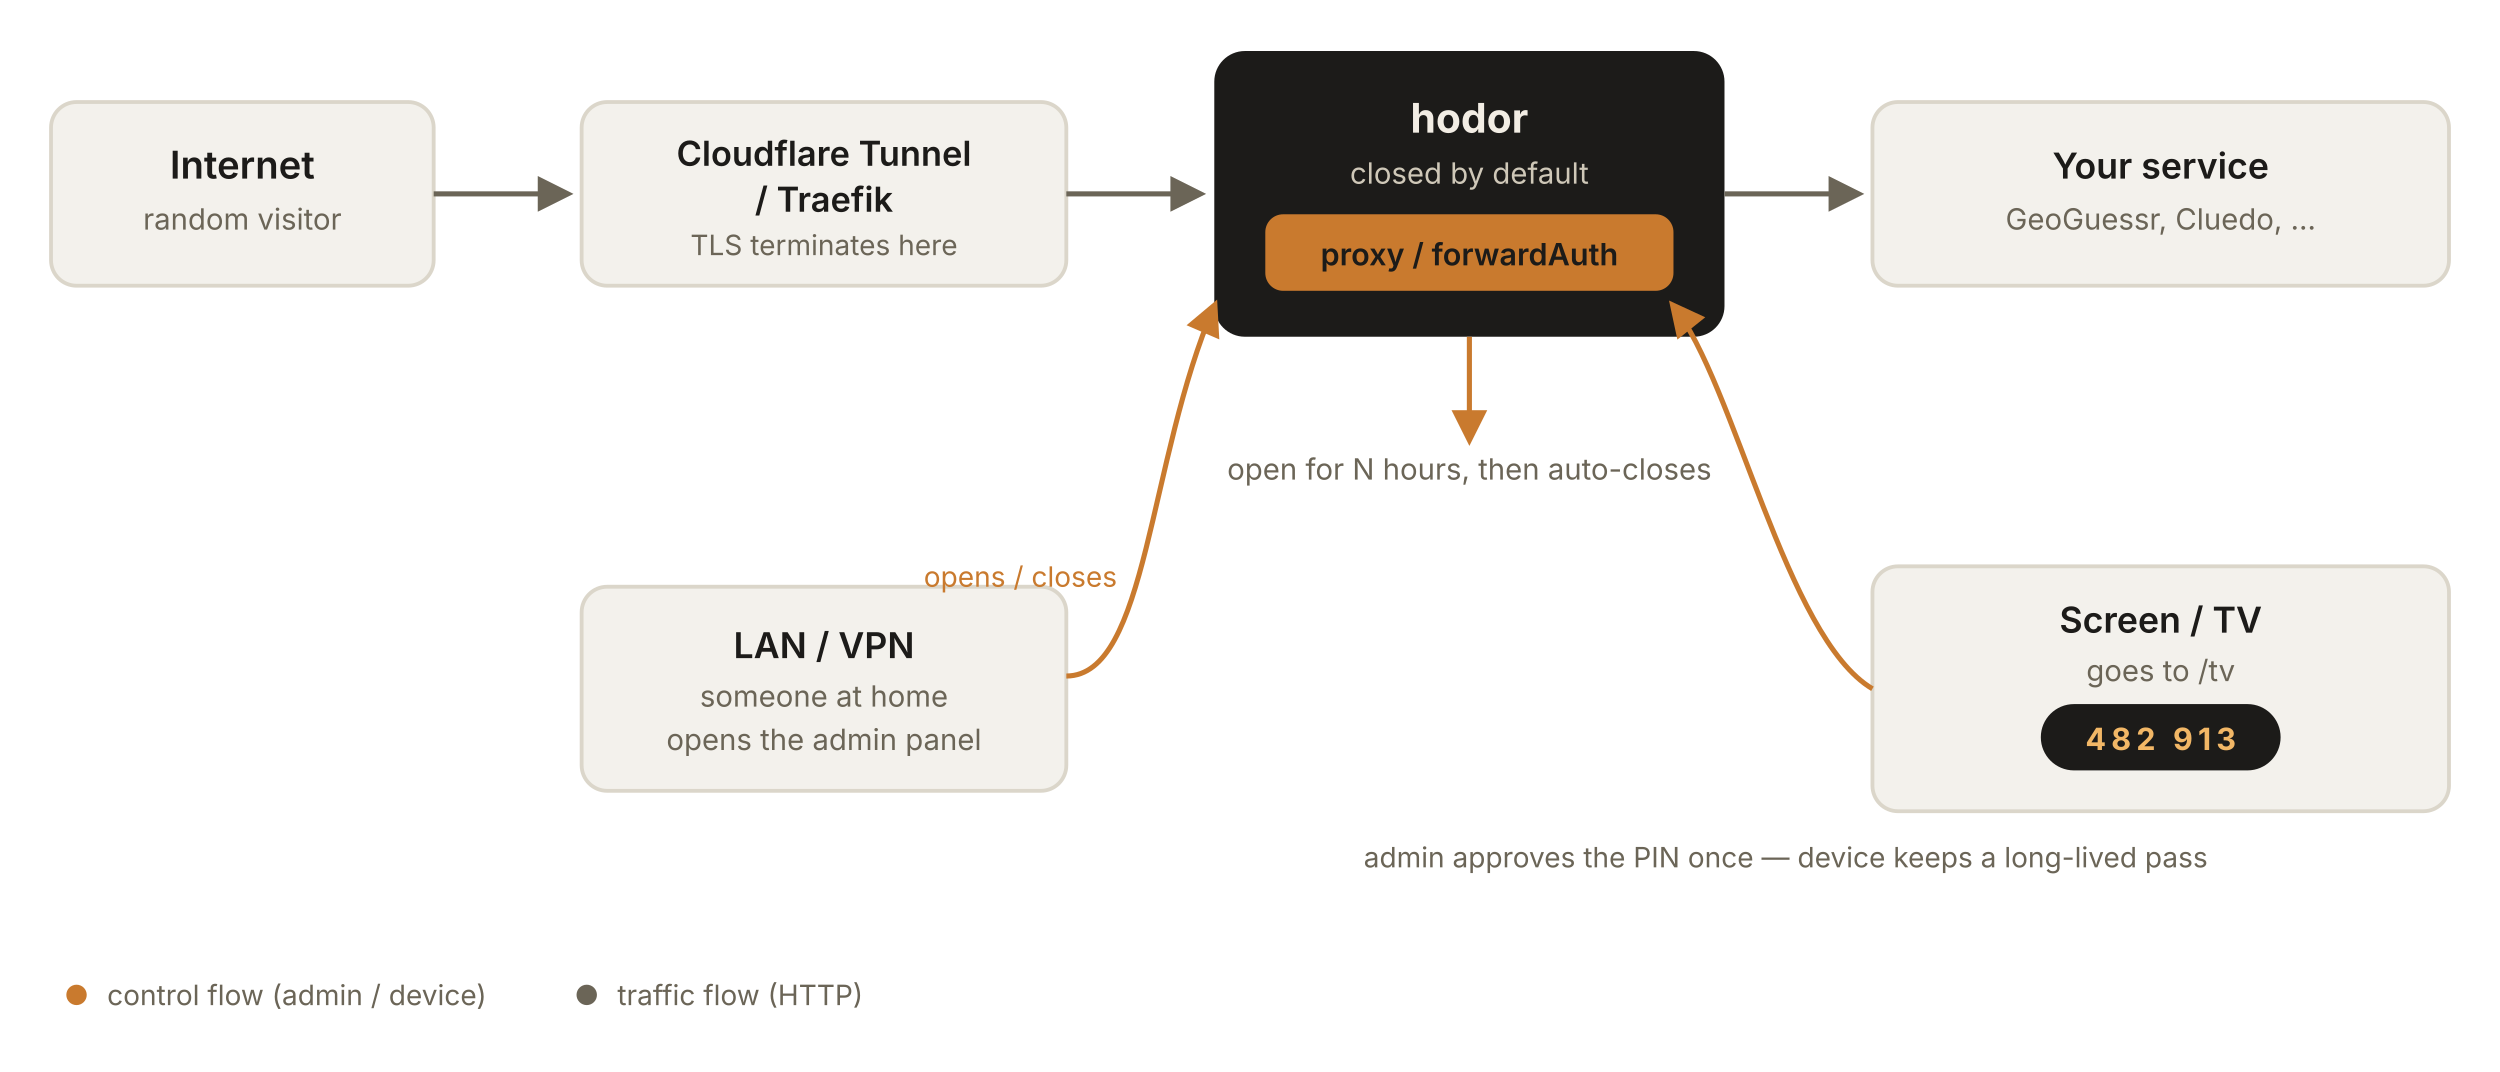
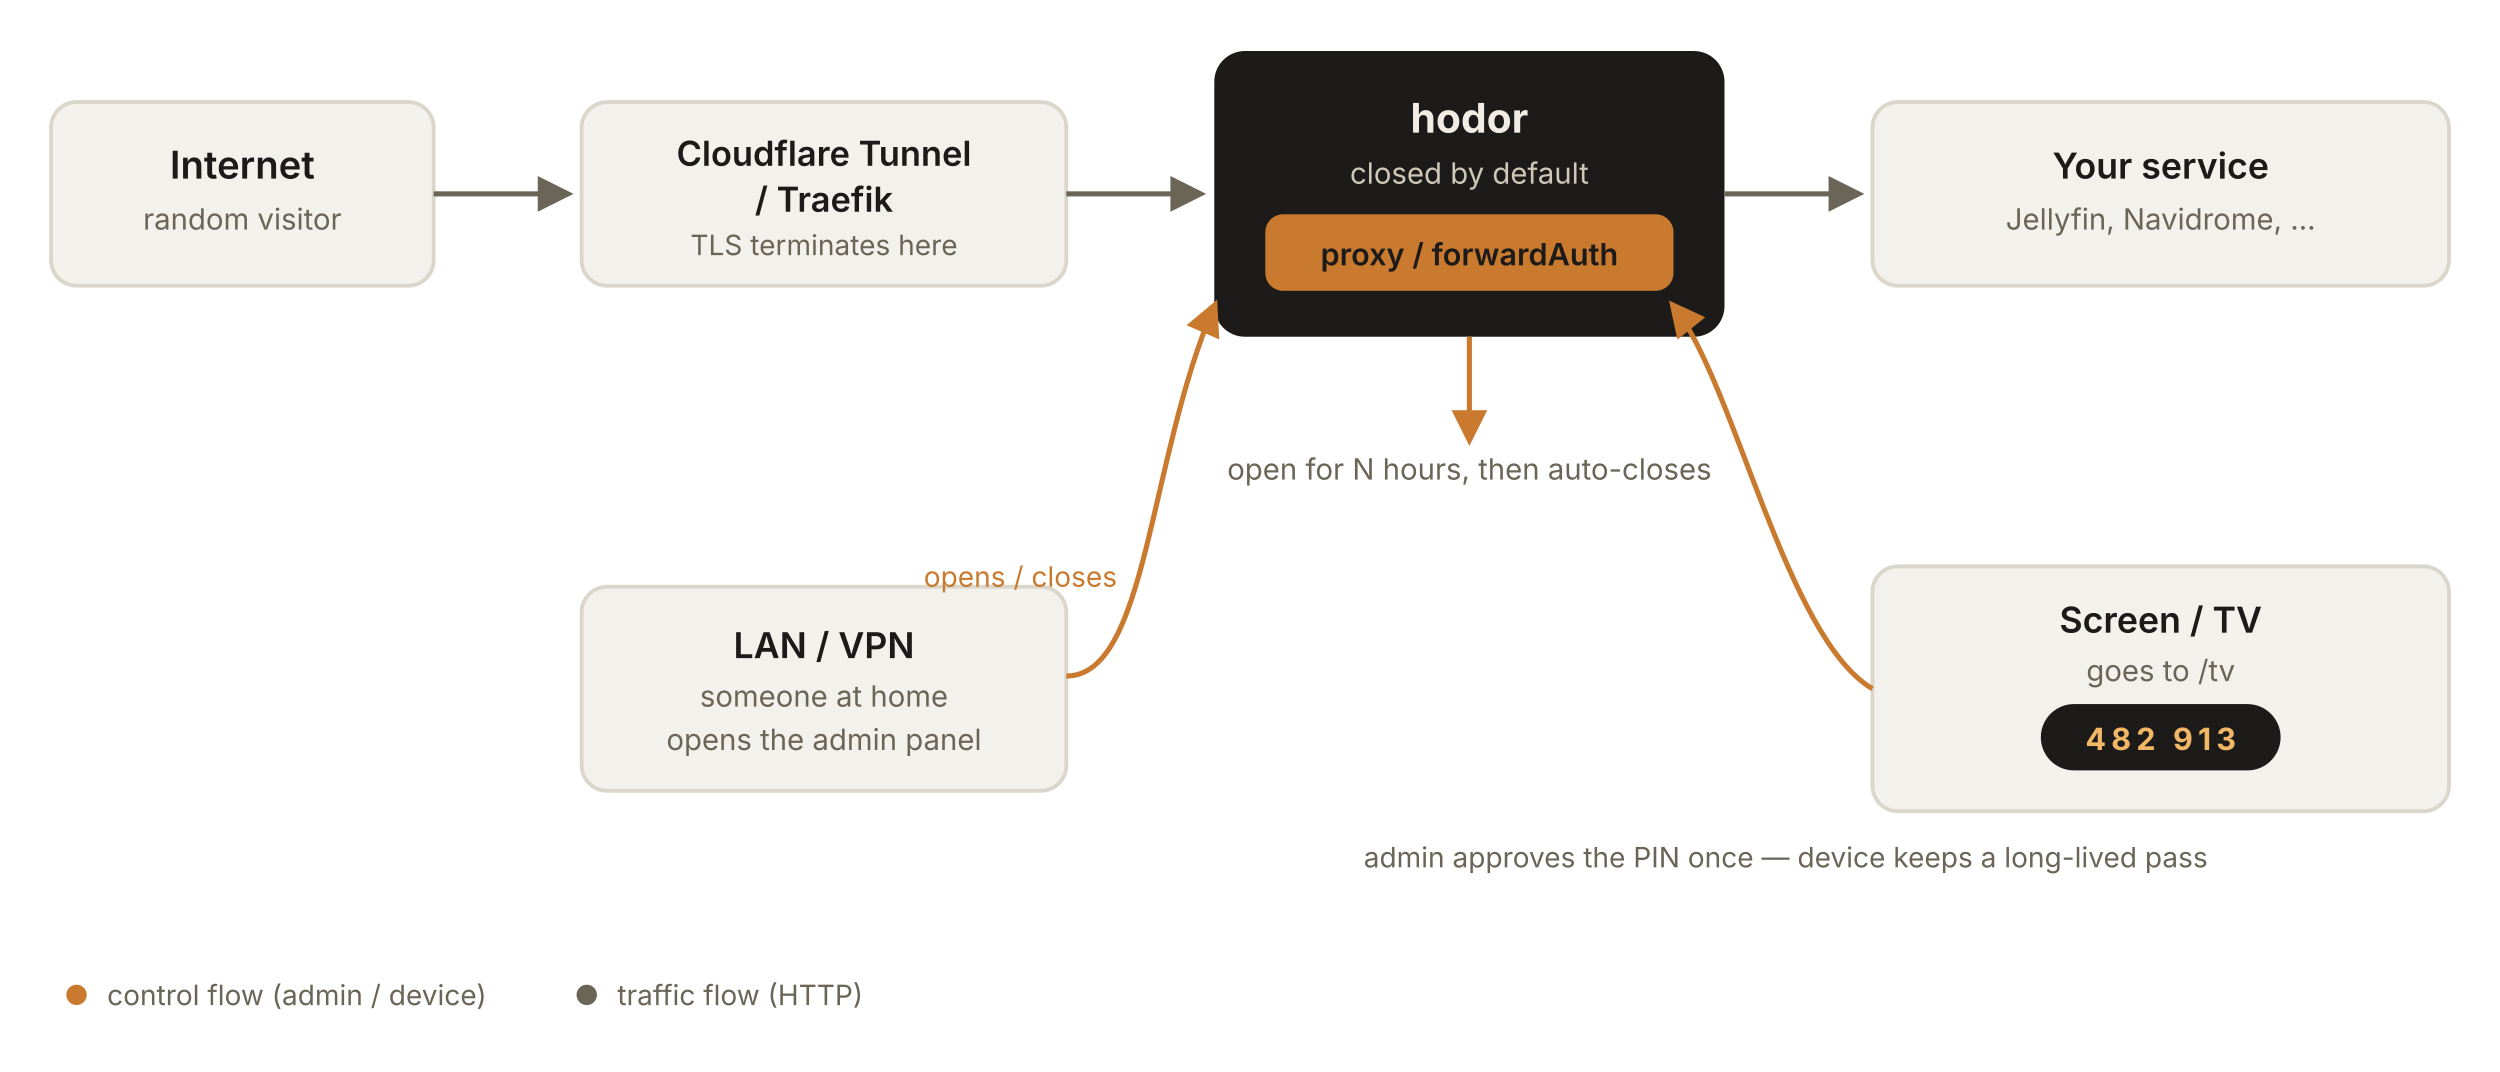
<svg xmlns="http://www.w3.org/2000/svg" viewBox="0 0 980 420" width="980" height="420" font-family="Inter, -apple-system, Segoe UI, Helvetica, Arial, sans-serif">
  <defs>
    <marker id="arrow" viewBox="0 0 10 10" refX="8" refY="5" markerWidth="7" markerHeight="7" orient="auto-start-reverse">
      <path d="M0,0 L10,5 L0,10 z" fill="#6B6557" />
    </marker>
    <marker id="arrow-accent" viewBox="0 0 10 10" refX="8" refY="5" markerWidth="7" markerHeight="7" orient="auto-start-reverse">
      <path d="M0,0 L10,5 L0,10 z" fill="#C97A2E" />
    </marker>
  </defs>
  <g>
    <rect x="20" y="40" width="150" height="72" rx="10" fill="#F3F1EC" stroke="#DBD6CA" stroke-width="1.5" />
    <text x="95" y="70" text-anchor="middle" font-size="15" font-weight="600" fill="#1C1B19">Internet</text>
    <text x="95" y="90" text-anchor="middle" font-size="11.5" fill="#6B6557">random visitor</text>
  </g>
  <line x1="170" y1="76" x2="222" y2="76" stroke="#6B6557" stroke-width="2" marker-end="url(#arrow)" />
  <g>
    <rect x="228" y="40" width="190" height="72" rx="10" fill="#F3F1EC" stroke="#DBD6CA" stroke-width="1.5" />
    <text x="323" y="65" text-anchor="middle" font-size="13.5" font-weight="600" fill="#1C1B19">Cloudflare Tunnel</text>
    <text x="323" y="83" text-anchor="middle" font-size="13.5" font-weight="600" fill="#1C1B19">/ Traefik</text>
    <text x="323" y="100" text-anchor="middle" font-size="11" fill="#6B6557">TLS terminates here</text>
  </g>
  <line x1="418" y1="76" x2="470" y2="76" stroke="#6B6557" stroke-width="2" marker-end="url(#arrow)" />
  <g>
    <rect x="476" y="20" width="200" height="112" rx="12" fill="#1C1B19" />
    <text x="576" y="52" text-anchor="middle" font-size="16" font-weight="700" fill="#F2EDE4">hodor</text>
    <text x="576" y="72" text-anchor="middle" font-size="11.5" fill="#CFC8B8">closed by default</text>
    <rect x="496" y="84" width="160" height="30" rx="7" fill="#C97A2E" />
    <text x="576" y="104" text-anchor="middle" font-size="12" font-weight="600" fill="#1C1B19">proxy / forwardAuth</text>
  </g>
  <line x1="676" y1="76" x2="728" y2="76" stroke="#6B6557" stroke-width="2" marker-end="url(#arrow)" />
  <g>
    <rect x="734" y="40" width="226" height="72" rx="10" fill="#F3F1EC" stroke="#DBD6CA" stroke-width="1.5" />
    <text x="847" y="70" text-anchor="middle" font-size="14" font-weight="600" fill="#1C1B19">Your service</text>
-     <text x="847" y="90" text-anchor="middle" font-size="11.5" fill="#6B6557">GeoGuessr, Cluedo, …</text>
+     <text x="847" y="90" text-anchor="middle" font-size="11.5" fill="#6B6557">Jellyfin, Navidrome, …</text>
  </g>
  <line x1="576" y1="132" x2="576" y2="172" stroke="#C97A2E" stroke-width="2" marker-end="url(#arrow-accent)" />
  <text x="576" y="188" text-anchor="middle" font-size="11.5" fill="#6B6557">open for N hours, then auto-closes</text>
  <g>
    <rect x="228" y="230" width="190" height="80" rx="10" fill="#F3F1EC" stroke="#DBD6CA" stroke-width="1.5" />
    <text x="323" y="258" text-anchor="middle" font-size="14" font-weight="600" fill="#1C1B19">LAN / VPN</text>
    <text x="323" y="277" text-anchor="middle" font-size="11.5" fill="#6B6557">someone at home</text>
    <text x="323" y="294" text-anchor="middle" font-size="11.5" fill="#6B6557">opens the admin panel</text>
  </g>
  <path d="M418 265 C 450 265, 450 180, 476 120" fill="none" stroke="#C97A2E" stroke-width="2" marker-end="url(#arrow-accent)" />
  <text x="400" y="230" font-size="11" fill="#C97A2E" text-anchor="middle">opens / closes</text>
  <g>
    <rect x="734" y="222" width="226" height="96" rx="10" fill="#F3F1EC" stroke="#DBD6CA" stroke-width="1.5" />
    <text x="847" y="248" text-anchor="middle" font-size="14" font-weight="600" fill="#1C1B19">Screen / TV</text>
    <text x="847" y="267" text-anchor="middle" font-size="11.5" fill="#6B6557">goes to /tv</text>
    <rect x="800" y="276" width="94" height="26" rx="13" fill="#1C1B19" />
    <text x="847" y="294" text-anchor="middle" font-size="12" font-weight="700" fill="#F2B766" letter-spacing="2">482 913</text>
  </g>
  <path d="M734 270 C 700 250, 680 150, 656 120" fill="none" stroke="#C97A2E" stroke-width="2" marker-end="url(#arrow-accent)" />
  <text x="700" y="340" font-size="11" fill="#6B6557" text-anchor="middle" width="200">admin approves the PIN once — device keeps a long-lived pass</text>
  <line x1="323" y1="310" x2="323" y2="340" stroke="transparent" />
  <g font-size="11" fill="#6B6557">
    <circle cx="30" cy="390" r="4" fill="#C97A2E" />
    <text x="42" y="394">control flow (admin / device)</text>
    <circle cx="230" cy="390" r="4" fill="#6B6557" />
    <text x="242" y="394">traffic flow (HTTP)</text>
  </g>
</svg>
